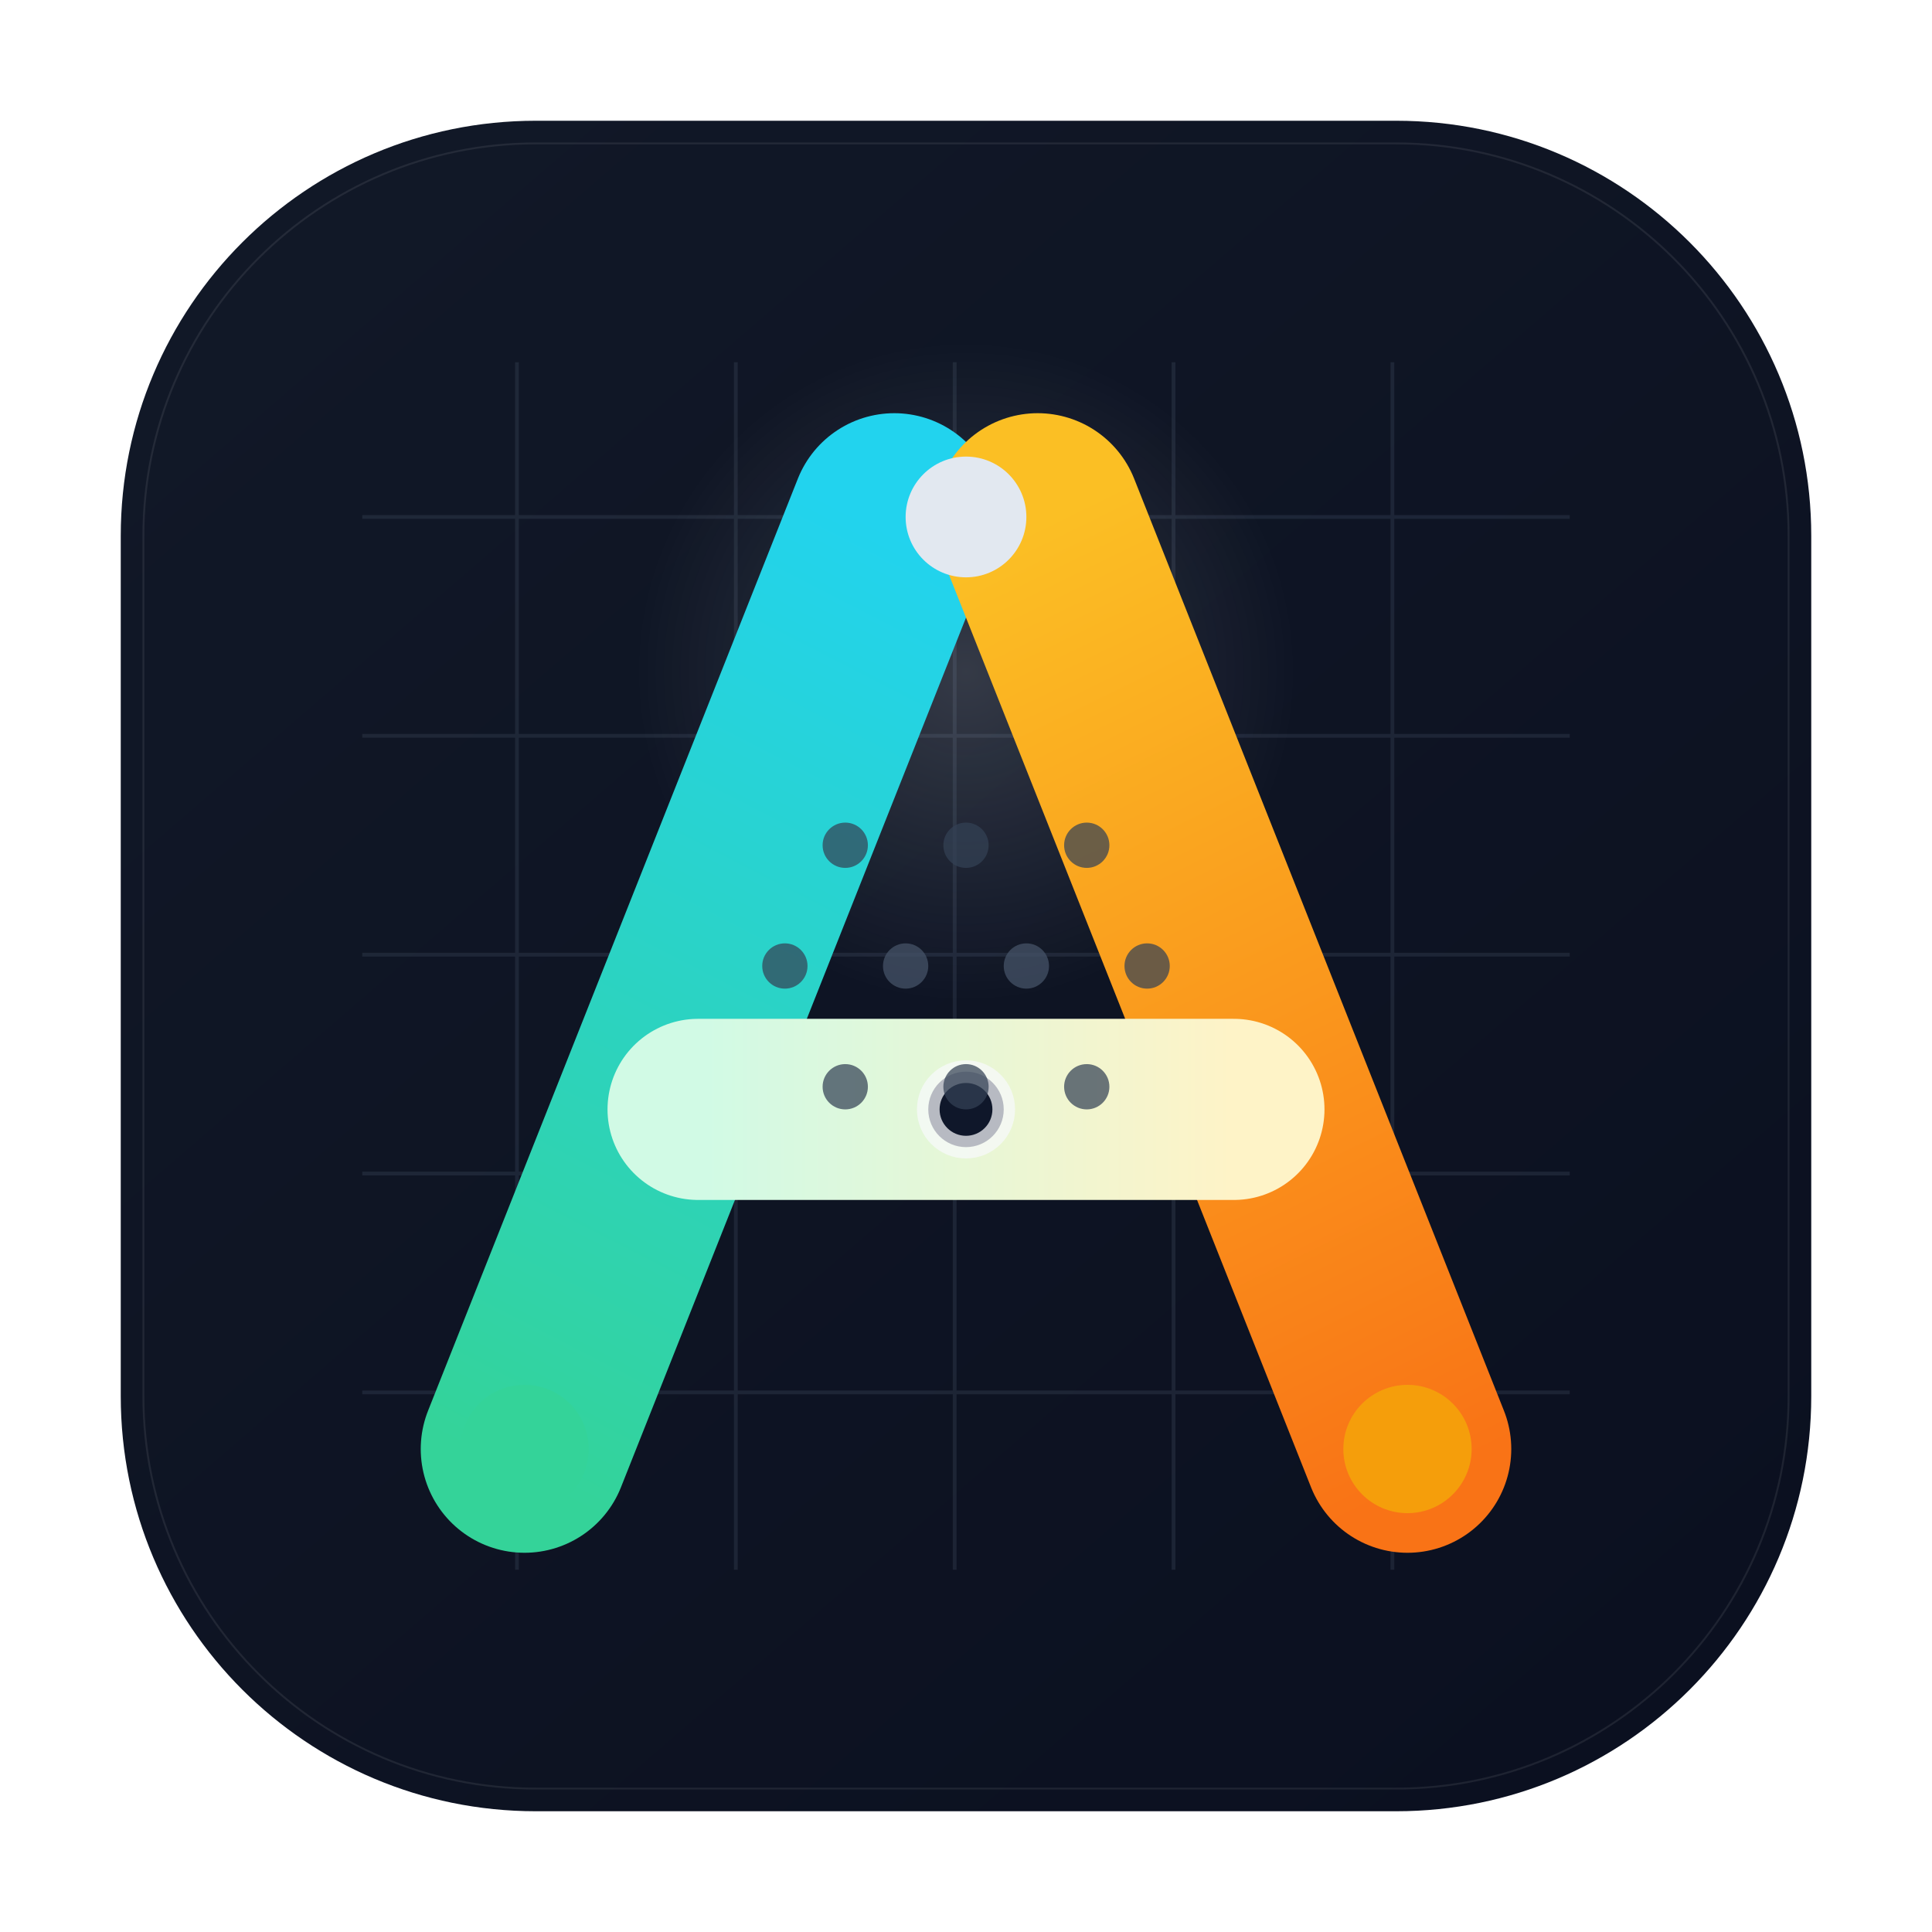
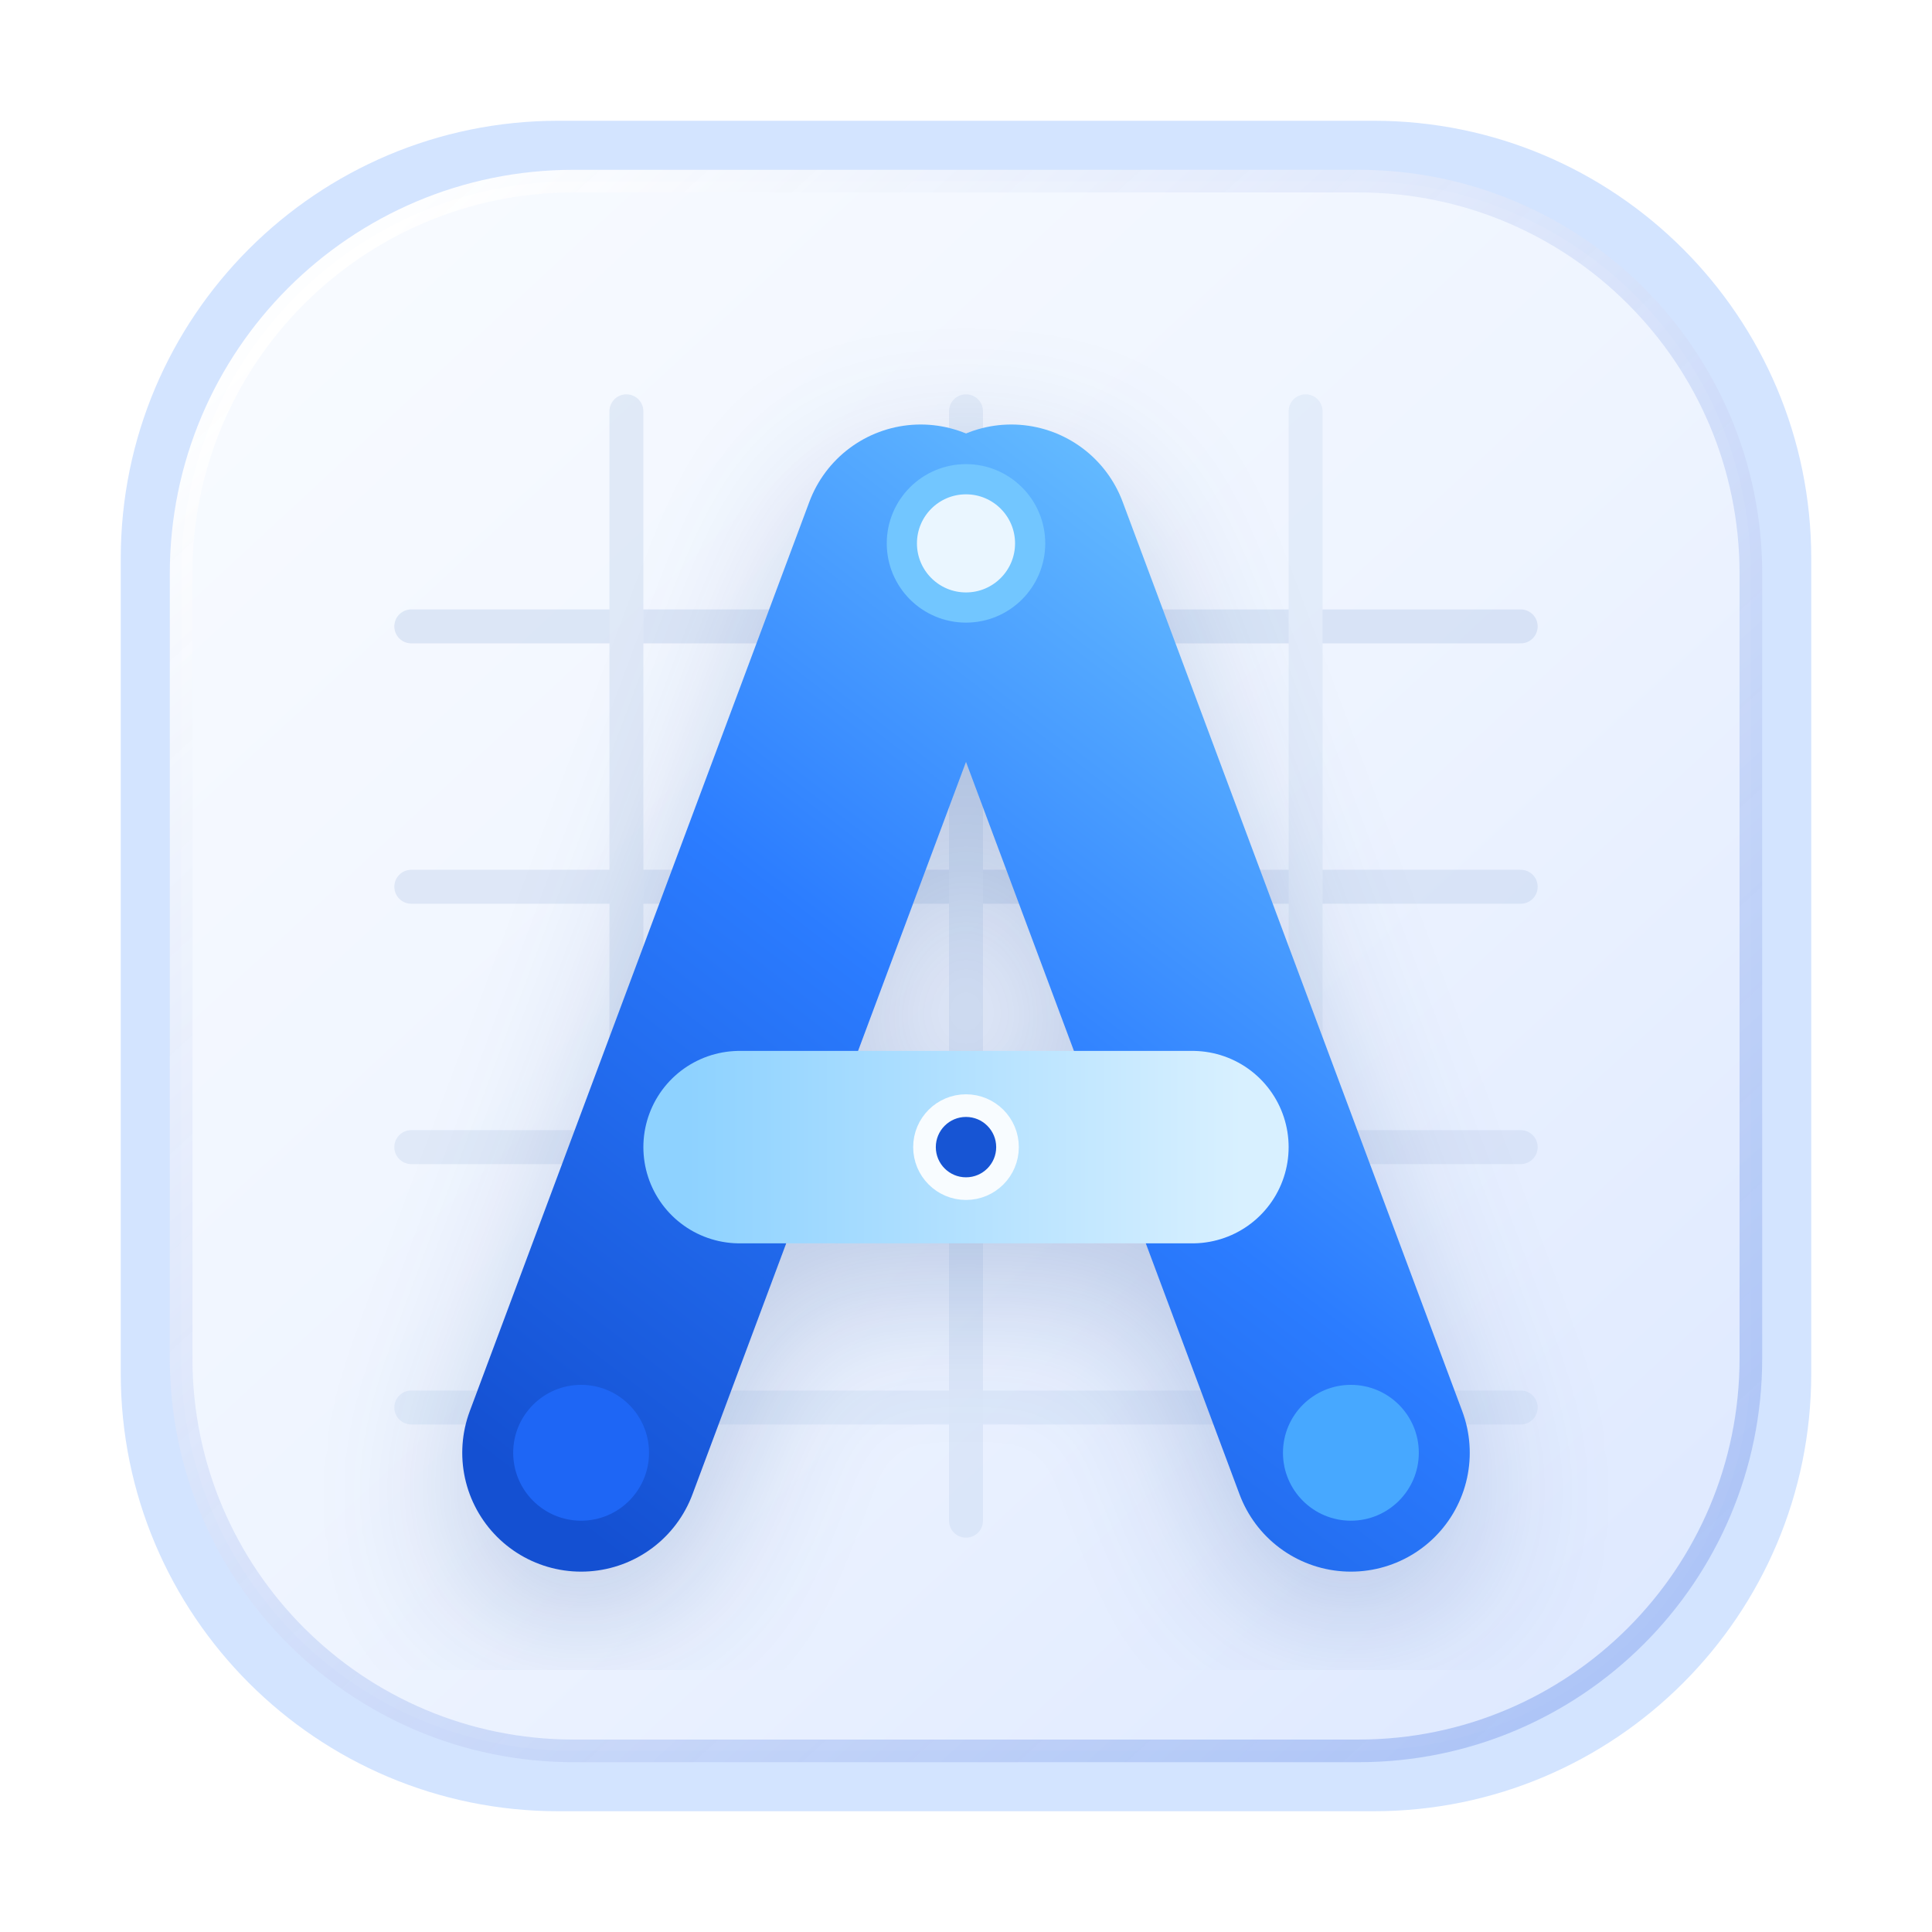
<svg xmlns="http://www.w3.org/2000/svg" width="1024" height="1024" viewBox="0 0 1024 1024" fill="none">
  <defs>
-     <linearGradient id="bg" x1="160" y1="112" x2="864" y2="928" gradientUnits="userSpaceOnUse">
-       <stop stop-color="#111827" />
-       <stop offset="1" stop-color="#0B1020" />
+     <linearGradient id="surface" x1="144" y1="112" x2="892" y2="920" gradientUnits="userSpaceOnUse">
+       <stop stop-color="#F8FBFF" />
+       <stop offset="0.52" stop-color="#EEF4FF" />
+       <stop offset="1" stop-color="#DDE8FF" />
    </linearGradient>
-     <linearGradient id="leftLeg" x1="242" y1="766" x2="487" y2="289" gradientUnits="userSpaceOnUse">
-       <stop stop-color="#34D399" />
-       <stop offset="1" stop-color="#22D3EE" />
+     <linearGradient id="rim" x1="180" y1="148" x2="844" y2="876" gradientUnits="userSpaceOnUse">
+       <stop stop-color="#FFFFFF" stop-opacity="0.96" />
+       <stop offset="1" stop-color="#A8C0F5" stop-opacity="0.86" />
    </linearGradient>
-     <linearGradient id="rightLeg" x1="540" y1="283" x2="780" y2="773" gradientUnits="userSpaceOnUse">
-       <stop stop-color="#FBBF24" />
-       <stop offset="1" stop-color="#F97316" />
+     <linearGradient id="glyph" x1="287" y1="795" x2="706" y2="250" gradientUnits="userSpaceOnUse">
+       <stop stop-color="#1450D2" />
+       <stop offset="0.48" stop-color="#2B7CFF" />
+       <stop offset="1" stop-color="#70C8FF" />
    </linearGradient>
-     <linearGradient id="crossbar" x1="374" y1="588" x2="653" y2="588" gradientUnits="userSpaceOnUse">
-       <stop stop-color="#D1FAE5" />
-       <stop offset="1" stop-color="#FEF3C7" />
+     <linearGradient id="trace" x1="365" y1="608" x2="658" y2="608" gradientUnits="userSpaceOnUse">
+       <stop stop-color="#8ED2FF" />
+       <stop offset="1" stop-color="#D8F0FF" />
    </linearGradient>
-     <radialGradient id="viaGlow" cx="0" cy="0" r="1" gradientUnits="userSpaceOnUse" gradientTransform="translate(512 356) rotate(90) scale(176 176)">
-       <stop stop-color="#F8FAFC" stop-opacity="0.16" />
-       <stop offset="1" stop-color="#F8FAFC" stop-opacity="0" />
-     </radialGradient>
+     <filter id="shadow" x="139" y="139" width="746" height="746" filterUnits="userSpaceOnUse" color-interpolation-filters="sRGB">
+       <feFlood flood-opacity="0" result="BackgroundImageFix" />
+       <feColorMatrix in="SourceAlpha" type="matrix" values="0 0 0 0 0 0 0 0 0 0 0 0 0 0 0 0 0 0 127 0" result="hardAlpha" />
+       <feOffset dy="26" />
+       <feGaussianBlur stdDeviation="38" />
+       <feColorMatrix type="matrix" values="0 0 0 0 0.078 0 0 0 0 0.243 0 0 0 0 0.565 0 0 0 0.22 0" />
+       <feBlend mode="normal" in2="BackgroundImageFix" result="effect1_dropShadow_1_1" />
+       <feBlend mode="normal" in="SourceGraphic" in2="effect1_dropShadow_1_1" result="shape" />
+     </filter>
  </defs>
-   <rect x="64" y="64" width="896" height="896" rx="220" fill="url(#bg)" />
-   <rect x="76" y="76" width="872" height="872" rx="208" stroke="rgba(255,255,255,0.08)" />
-   <g opacity="0.18">
-     <path d="M192 274H832" stroke="#64748B" stroke-width="2" />
-     <path d="M192 390H832" stroke="#64748B" stroke-width="2" />
-     <path d="M192 506H832" stroke="#64748B" stroke-width="2" />
-     <path d="M192 622H832" stroke="#64748B" stroke-width="2" />
-     <path d="M192 738H832" stroke="#64748B" stroke-width="2" />
-     <path d="M274 192V832" stroke="#64748B" stroke-width="2" />
-     <path d="M390 192V832" stroke="#64748B" stroke-width="2" />
-     <path d="M506 192V832" stroke="#64748B" stroke-width="2" />
-     <path d="M622 192V832" stroke="#64748B" stroke-width="2" />
-     <path d="M738 192V832" stroke="#64748B" stroke-width="2" />
+   <rect x="64" y="64" width="896" height="896" rx="232" fill="#D3E4FF" />
+   <rect x="96" y="96" width="832" height="832" rx="208" fill="url(#surface)" />
+   <rect x="96" y="96" width="832" height="832" rx="208" stroke="url(#rim)" stroke-width="12" />
+   <g opacity="0.28">
+     <path d="M218 332H806" stroke="#9FB6DE" stroke-width="18" stroke-linecap="round" />
+     <path d="M218 470H806" stroke="#A8BEE2" stroke-width="18" stroke-linecap="round" />
+     <path d="M218 608H806" stroke="#B2C7E7" stroke-width="18" stroke-linecap="round" />
+     <path d="M218 746H806" stroke="#BCD0ED" stroke-width="18" stroke-linecap="round" />
+     <path d="M332 218V806" stroke="#AEC3E3" stroke-width="18" stroke-linecap="round" />
+     <path d="M512 218V806" stroke="#B8CCE9" stroke-width="18" stroke-linecap="round" />
+     <path d="M692 218V806" stroke="#C1D4EE" stroke-width="18" stroke-linecap="round" />
  </g>
-   <circle cx="512" cy="356" r="176" fill="url(#viaGlow)" />
-   <path d="M278 768L474 274" stroke="url(#leftLeg)" stroke-width="110" stroke-linecap="round" stroke-linejoin="round" />
-   <path d="M550 274L746 768" stroke="url(#rightLeg)" stroke-width="110" stroke-linecap="round" stroke-linejoin="round" />
-   <path d="M370 588H654" stroke="url(#crossbar)" stroke-width="96" stroke-linecap="round" />
-   <circle cx="278" cy="768" r="34" fill="#34D399" />
-   <circle cx="746" cy="768" r="34" fill="#F59E0B" />
-   <circle cx="512" cy="274" r="32" fill="#E2E8F0" />
-   <circle cx="512" cy="588" r="20" fill="#0F172A" stroke="#F8FAFC" stroke-opacity="0.72" stroke-width="12" />
-   <g opacity="0.72">
-     <circle cx="448" cy="448" r="12" fill="#334155" />
-     <circle cx="512" cy="448" r="12" fill="#334155" />
-     <circle cx="576" cy="448" r="12" fill="#334155" />
-     <circle cx="416" cy="512" r="12" fill="#334155" />
-     <circle cx="480" cy="512" r="12" fill="#475569" />
-     <circle cx="544" cy="512" r="12" fill="#475569" />
-     <circle cx="608" cy="512" r="12" fill="#334155" />
-     <circle cx="448" cy="576" r="12" fill="#334155" />
-     <circle cx="512" cy="576" r="12" fill="#334155" />
-     <circle cx="576" cy="576" r="12" fill="#334155" />
+   <g filter="url(#shadow)">
+     <path d="M308 770L488 288" stroke="url(#glyph)" stroke-width="126" stroke-linecap="round" stroke-linejoin="round" />
+     <path d="M536 288L716 770" stroke="url(#glyph)" stroke-width="126" stroke-linecap="round" stroke-linejoin="round" />
+     <path d="M392 608H632" stroke="url(#trace)" stroke-width="102" stroke-linecap="round" />
  </g>
+   <circle cx="308" cy="770" r="36" fill="#1E66F5" />
+   <circle cx="716" cy="770" r="36" fill="#47A8FF" />
+   <circle cx="512" cy="288" r="34" fill="#EAF6FF" stroke="#72C6FF" stroke-width="16" />
+   <circle cx="512" cy="608" r="22" fill="#1755D4" stroke="#F8FCFF" stroke-width="12" />
</svg>
